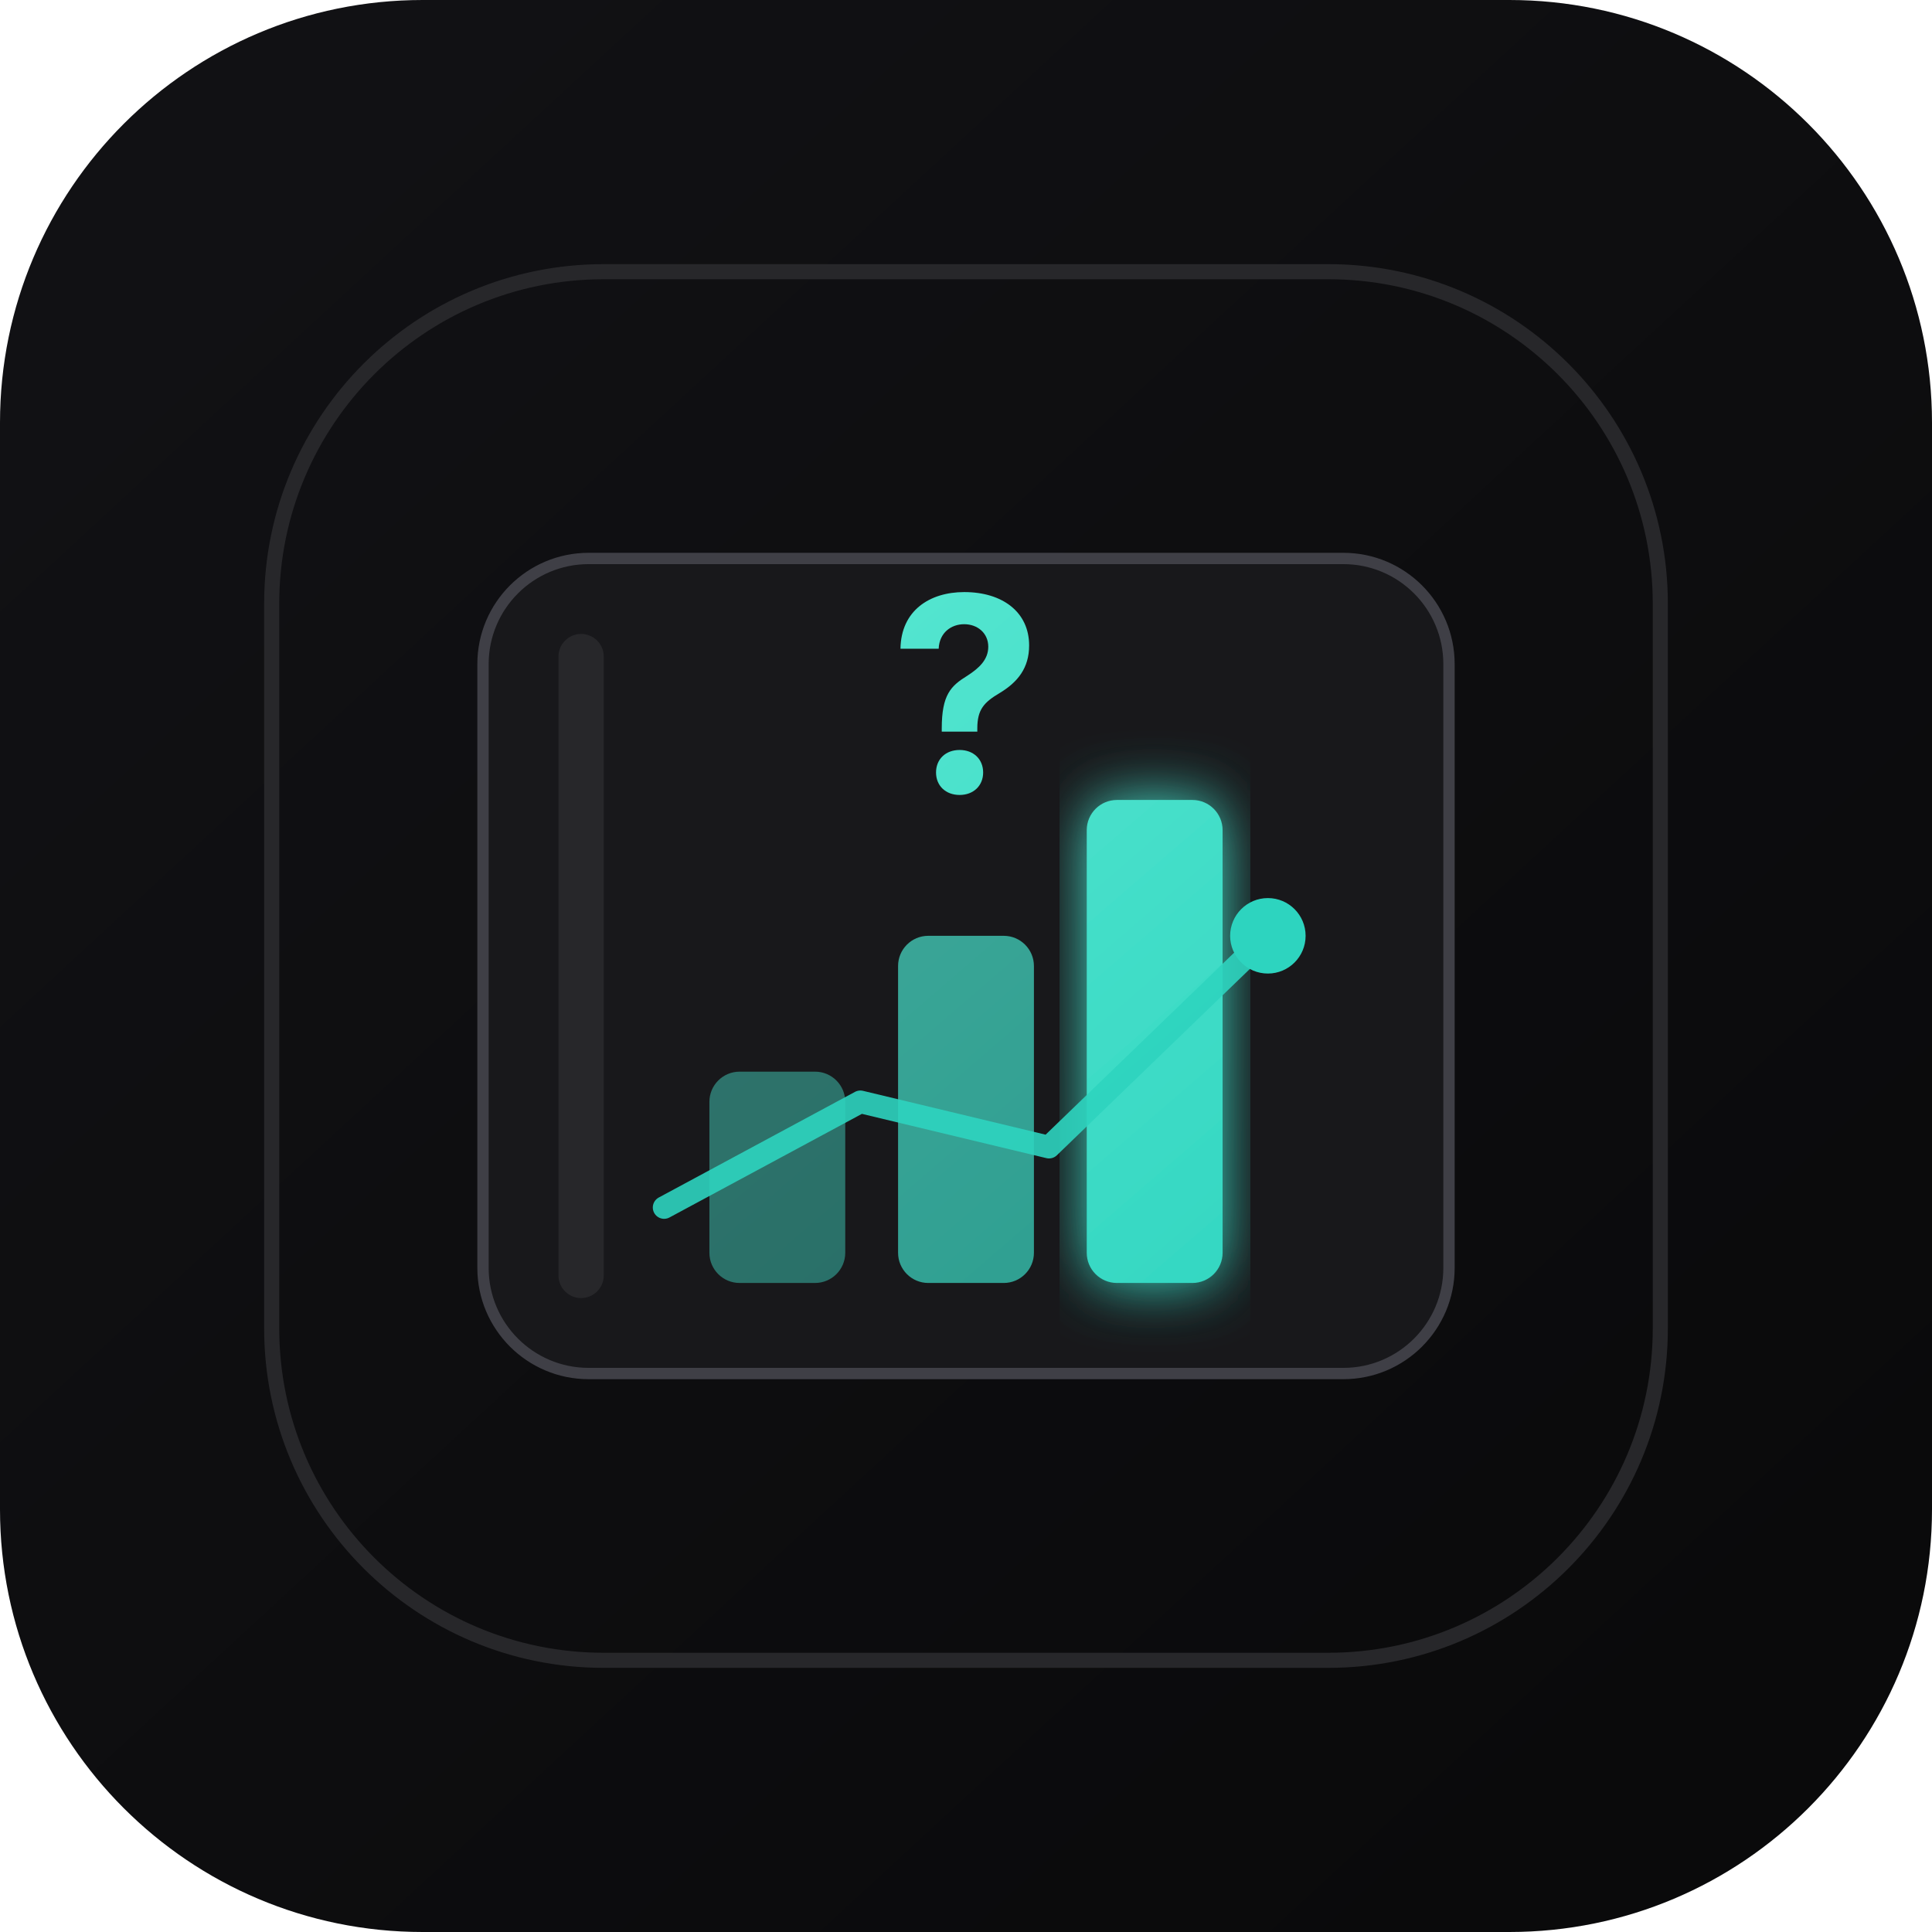
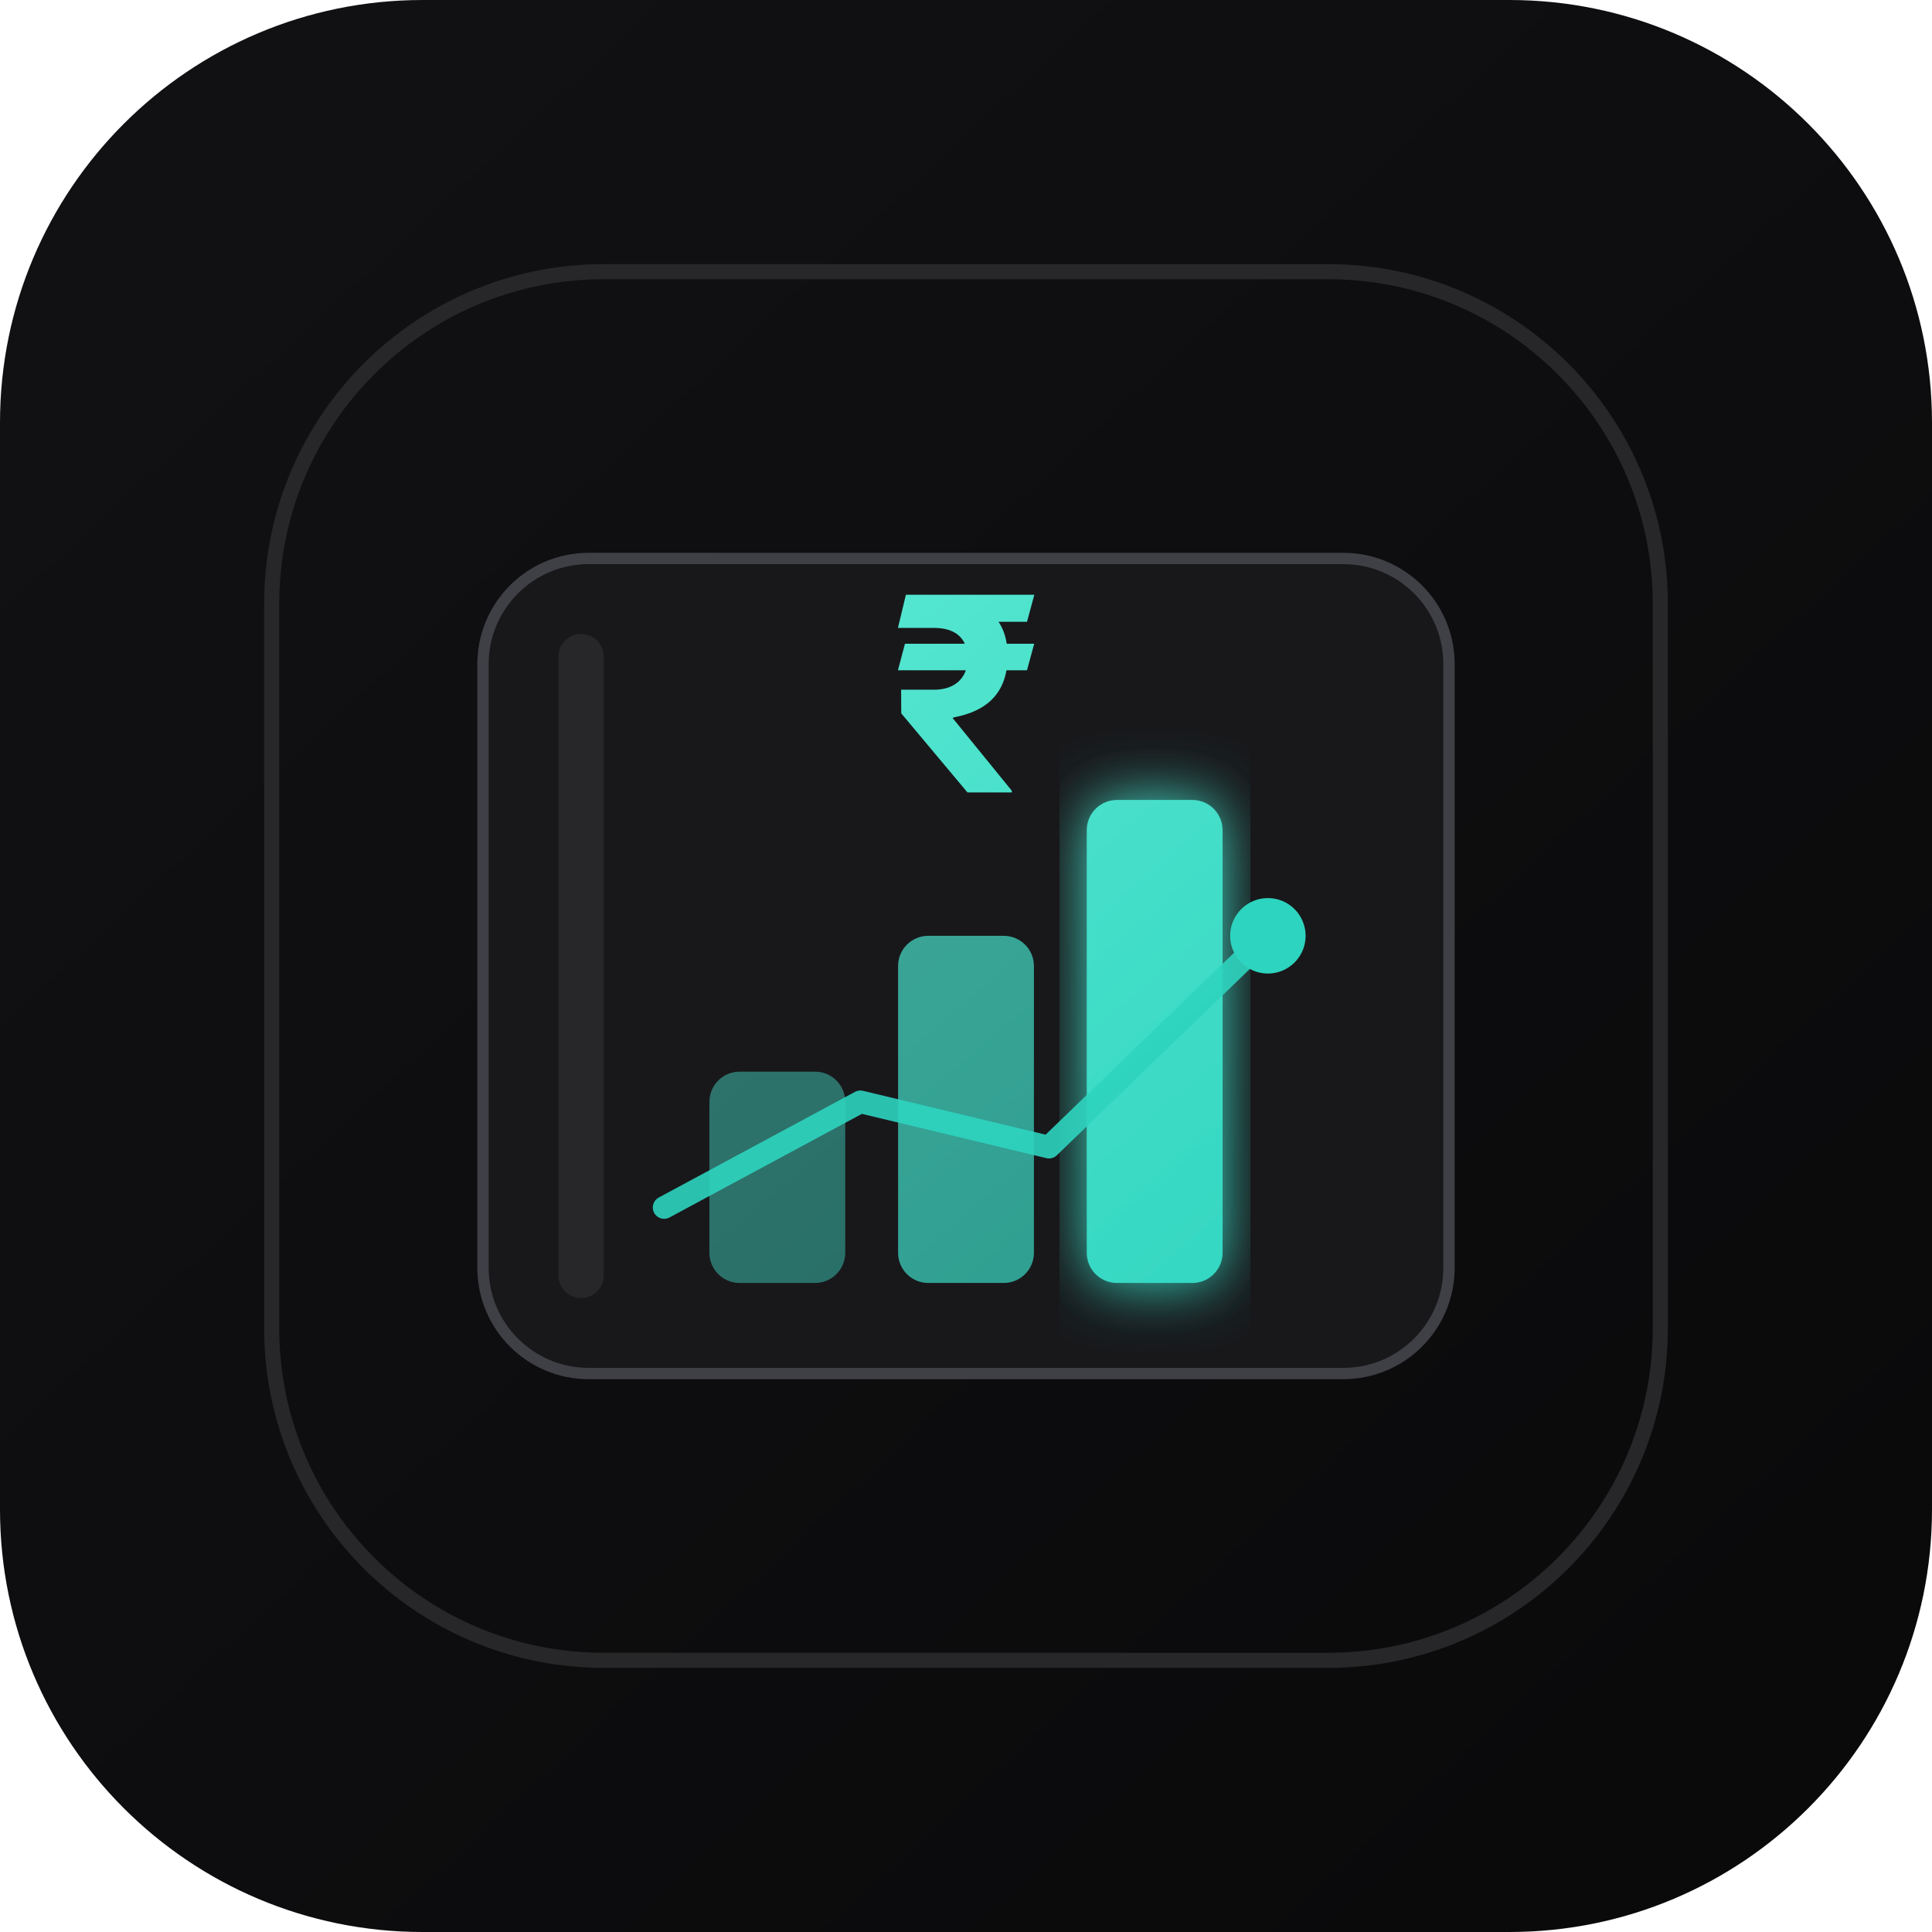
- <svg xmlns="http://www.w3.org/2000/svg" viewBox="0 0 512 512" fill="none">
+ <svg xmlns="http://www.w3.org/2000/svg" width="512" height="512" viewBox="0 0 512 512" fill="none">
  <defs>
    <linearGradient id="bg" x1="64" y1="48" x2="448" y2="464" gradientUnits="userSpaceOnUse">
      <stop stop-color="#111114" />
      <stop offset="1" stop-color="#0a0a0b" />
    </linearGradient>
    <linearGradient id="accent" x1="156" y1="140" x2="356" y2="372" gradientUnits="userSpaceOnUse">
      <stop stop-color="#5eead4" />
      <stop offset="1" stop-color="#2dd4bf" />
    </linearGradient>
    <filter id="glow" x="-20%" y="-20%" width="140%" height="140%">
      <feGaussianBlur stdDeviation="8" result="b" />
      <feMerge>
        <feMergeNode in="b" />
        <feMergeNode in="SourceGraphic" />
      </feMerge>
    </filter>
  </defs>
  <rect width="512" height="512" rx="112" fill="url(#bg)" />
  <rect x="72" y="72" width="368" height="368" rx="88" stroke="#27272a" stroke-width="4" />
  <rect x="128" y="148" width="256" height="216" rx="28" fill="#18181b" stroke="#3f3f46" stroke-width="3" />
  <rect x="148" y="168" width="12" height="176" rx="6" fill="#27272a" />
  <rect x="188" y="284" width="36" height="56" rx="8" fill="url(#accent)" opacity="0.45" />
  <rect x="238" y="248" width="36" height="92" rx="8" fill="url(#accent)" opacity="0.7" />
  <rect x="288" y="212" width="36" height="128" rx="8" fill="url(#accent)" filter="url(#glow)" />
-   <text x="256" y="210" text-anchor="middle" font-family="system-ui,-apple-system,sans-serif" font-size="72" font-weight="700" fill="url(#accent)">?</text>
+   <text x="256" y="210" text-anchor="middle" font-family="system-ui,-apple-system,sans-serif" font-size="72" font-weight="700" fill="url(#accent)">₹</text>
  <path d="M176 320 L228 292 L278 304 L336 248" stroke="#2dd4bf" stroke-width="6" stroke-linecap="round" stroke-linejoin="round" opacity="0.9" />
  <circle cx="336" cy="248" r="10" fill="#2dd4bf" />
</svg>
